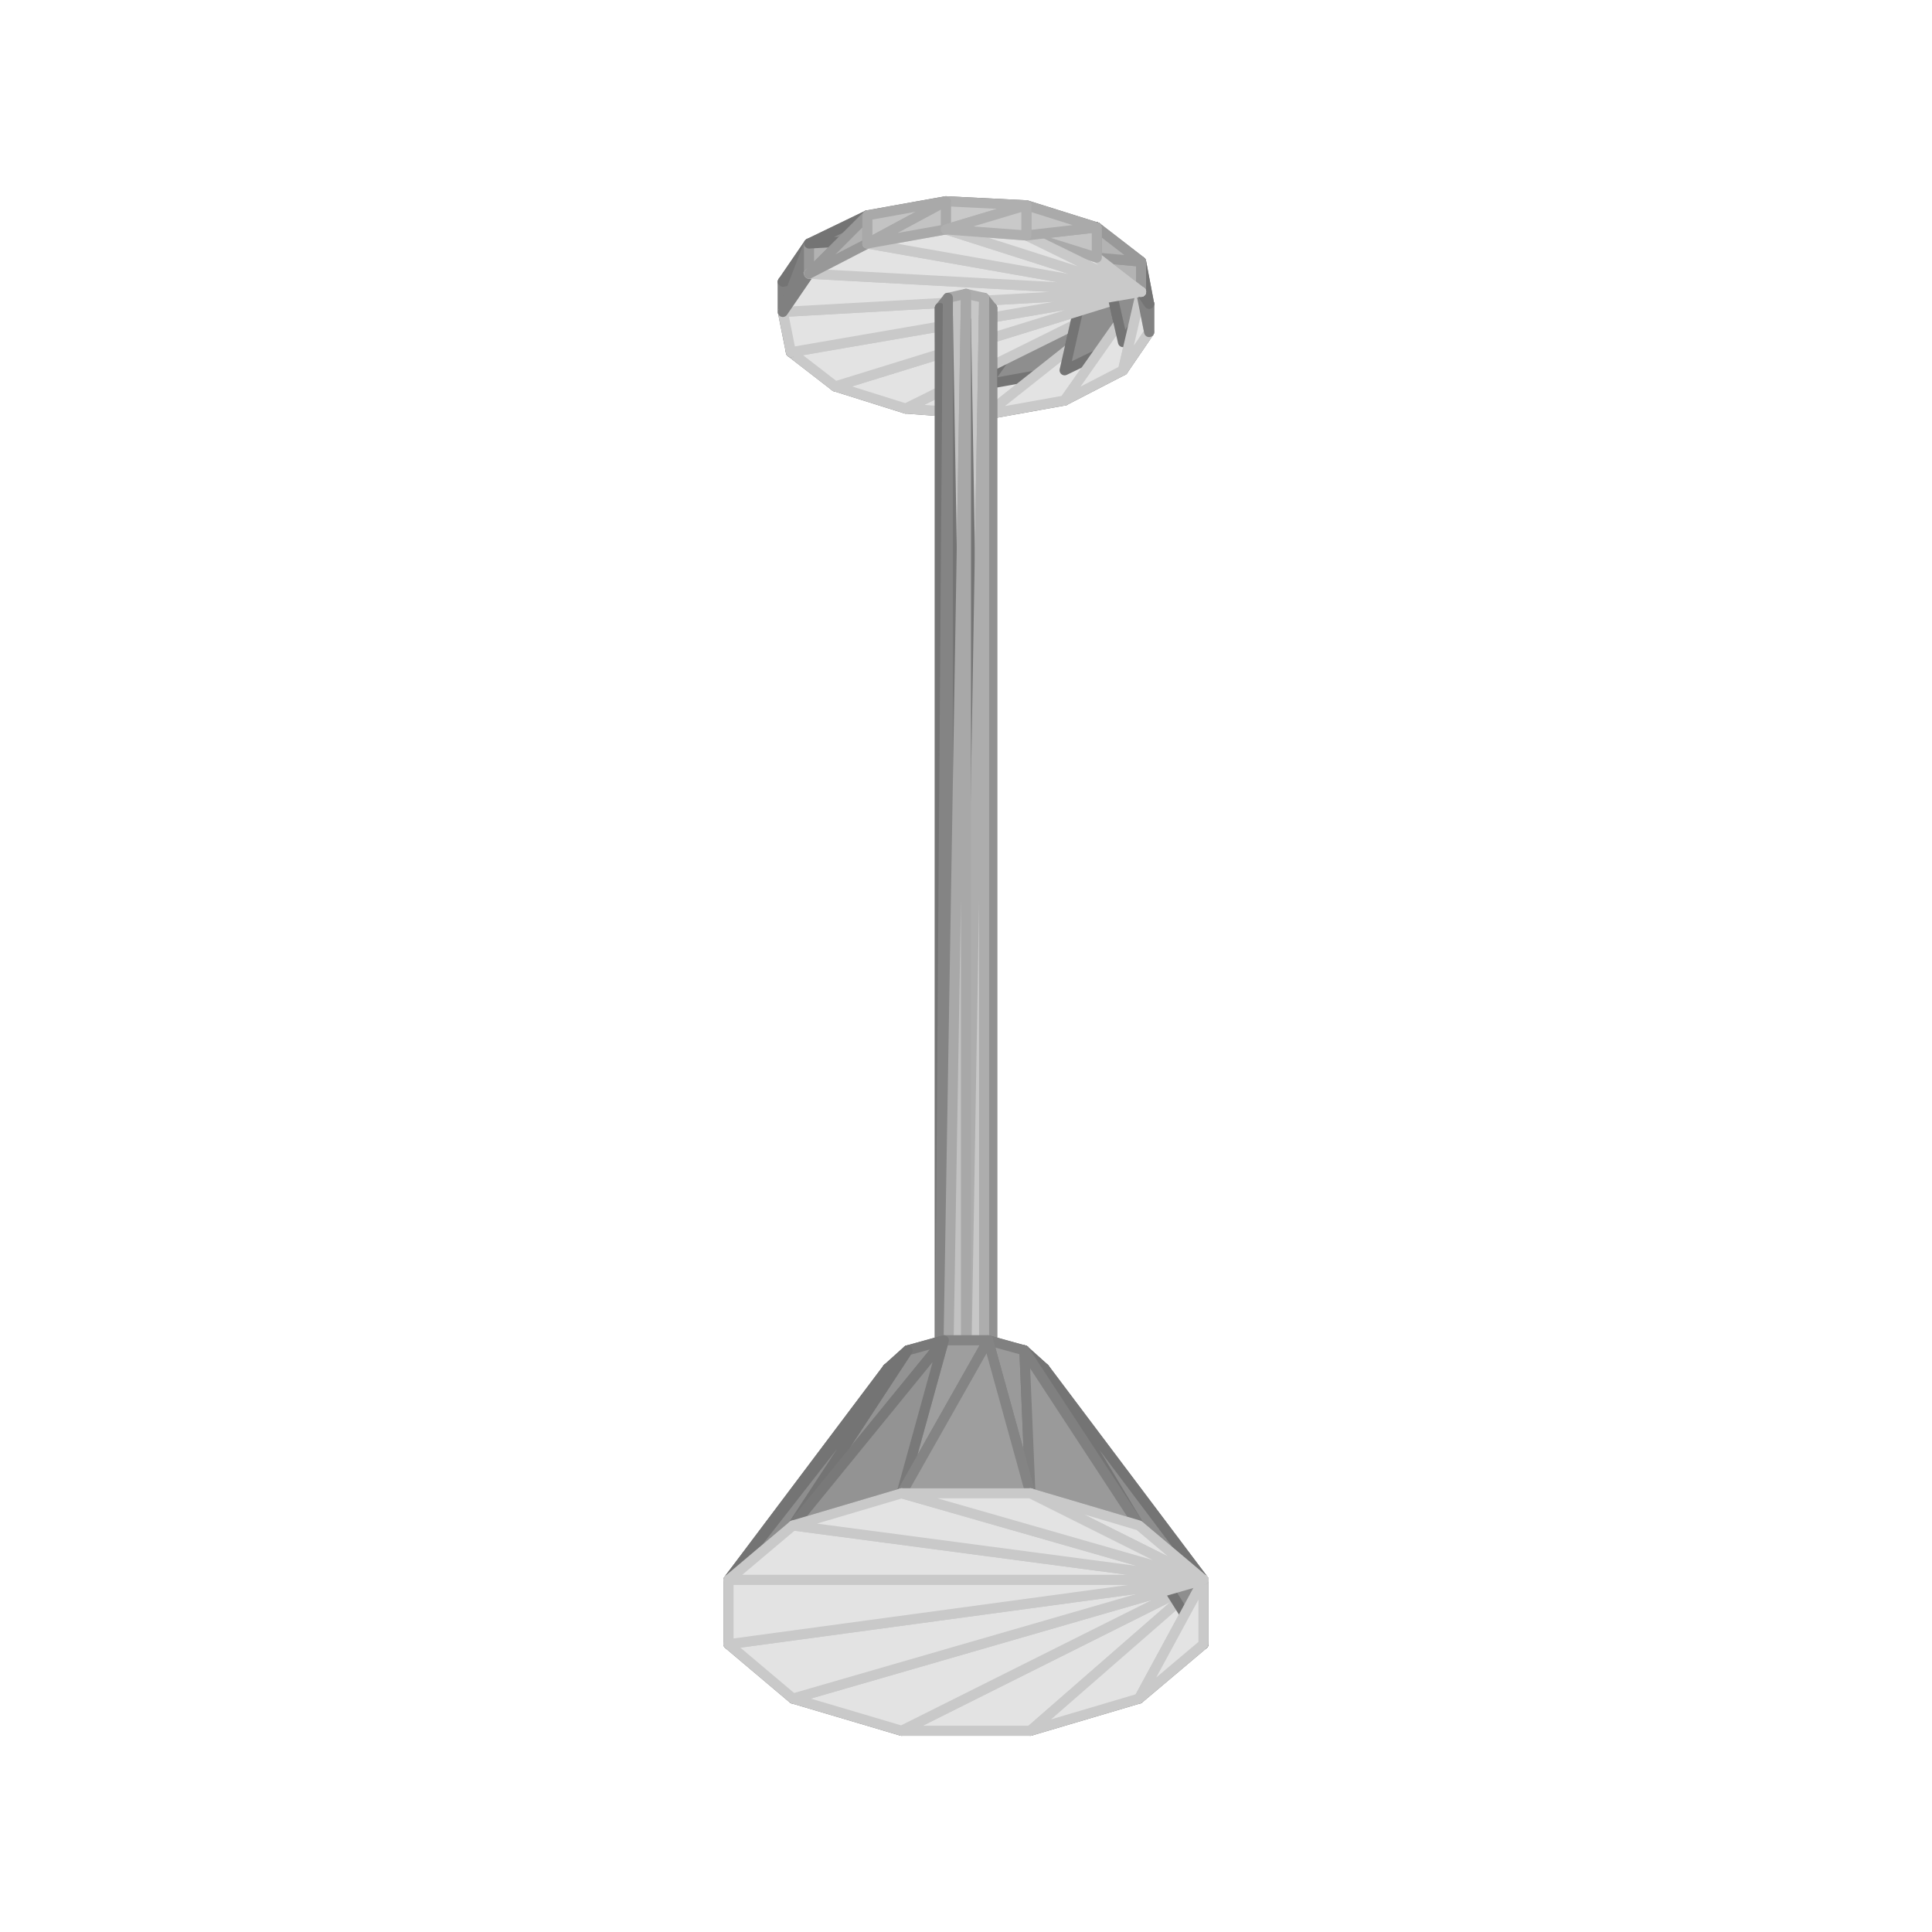
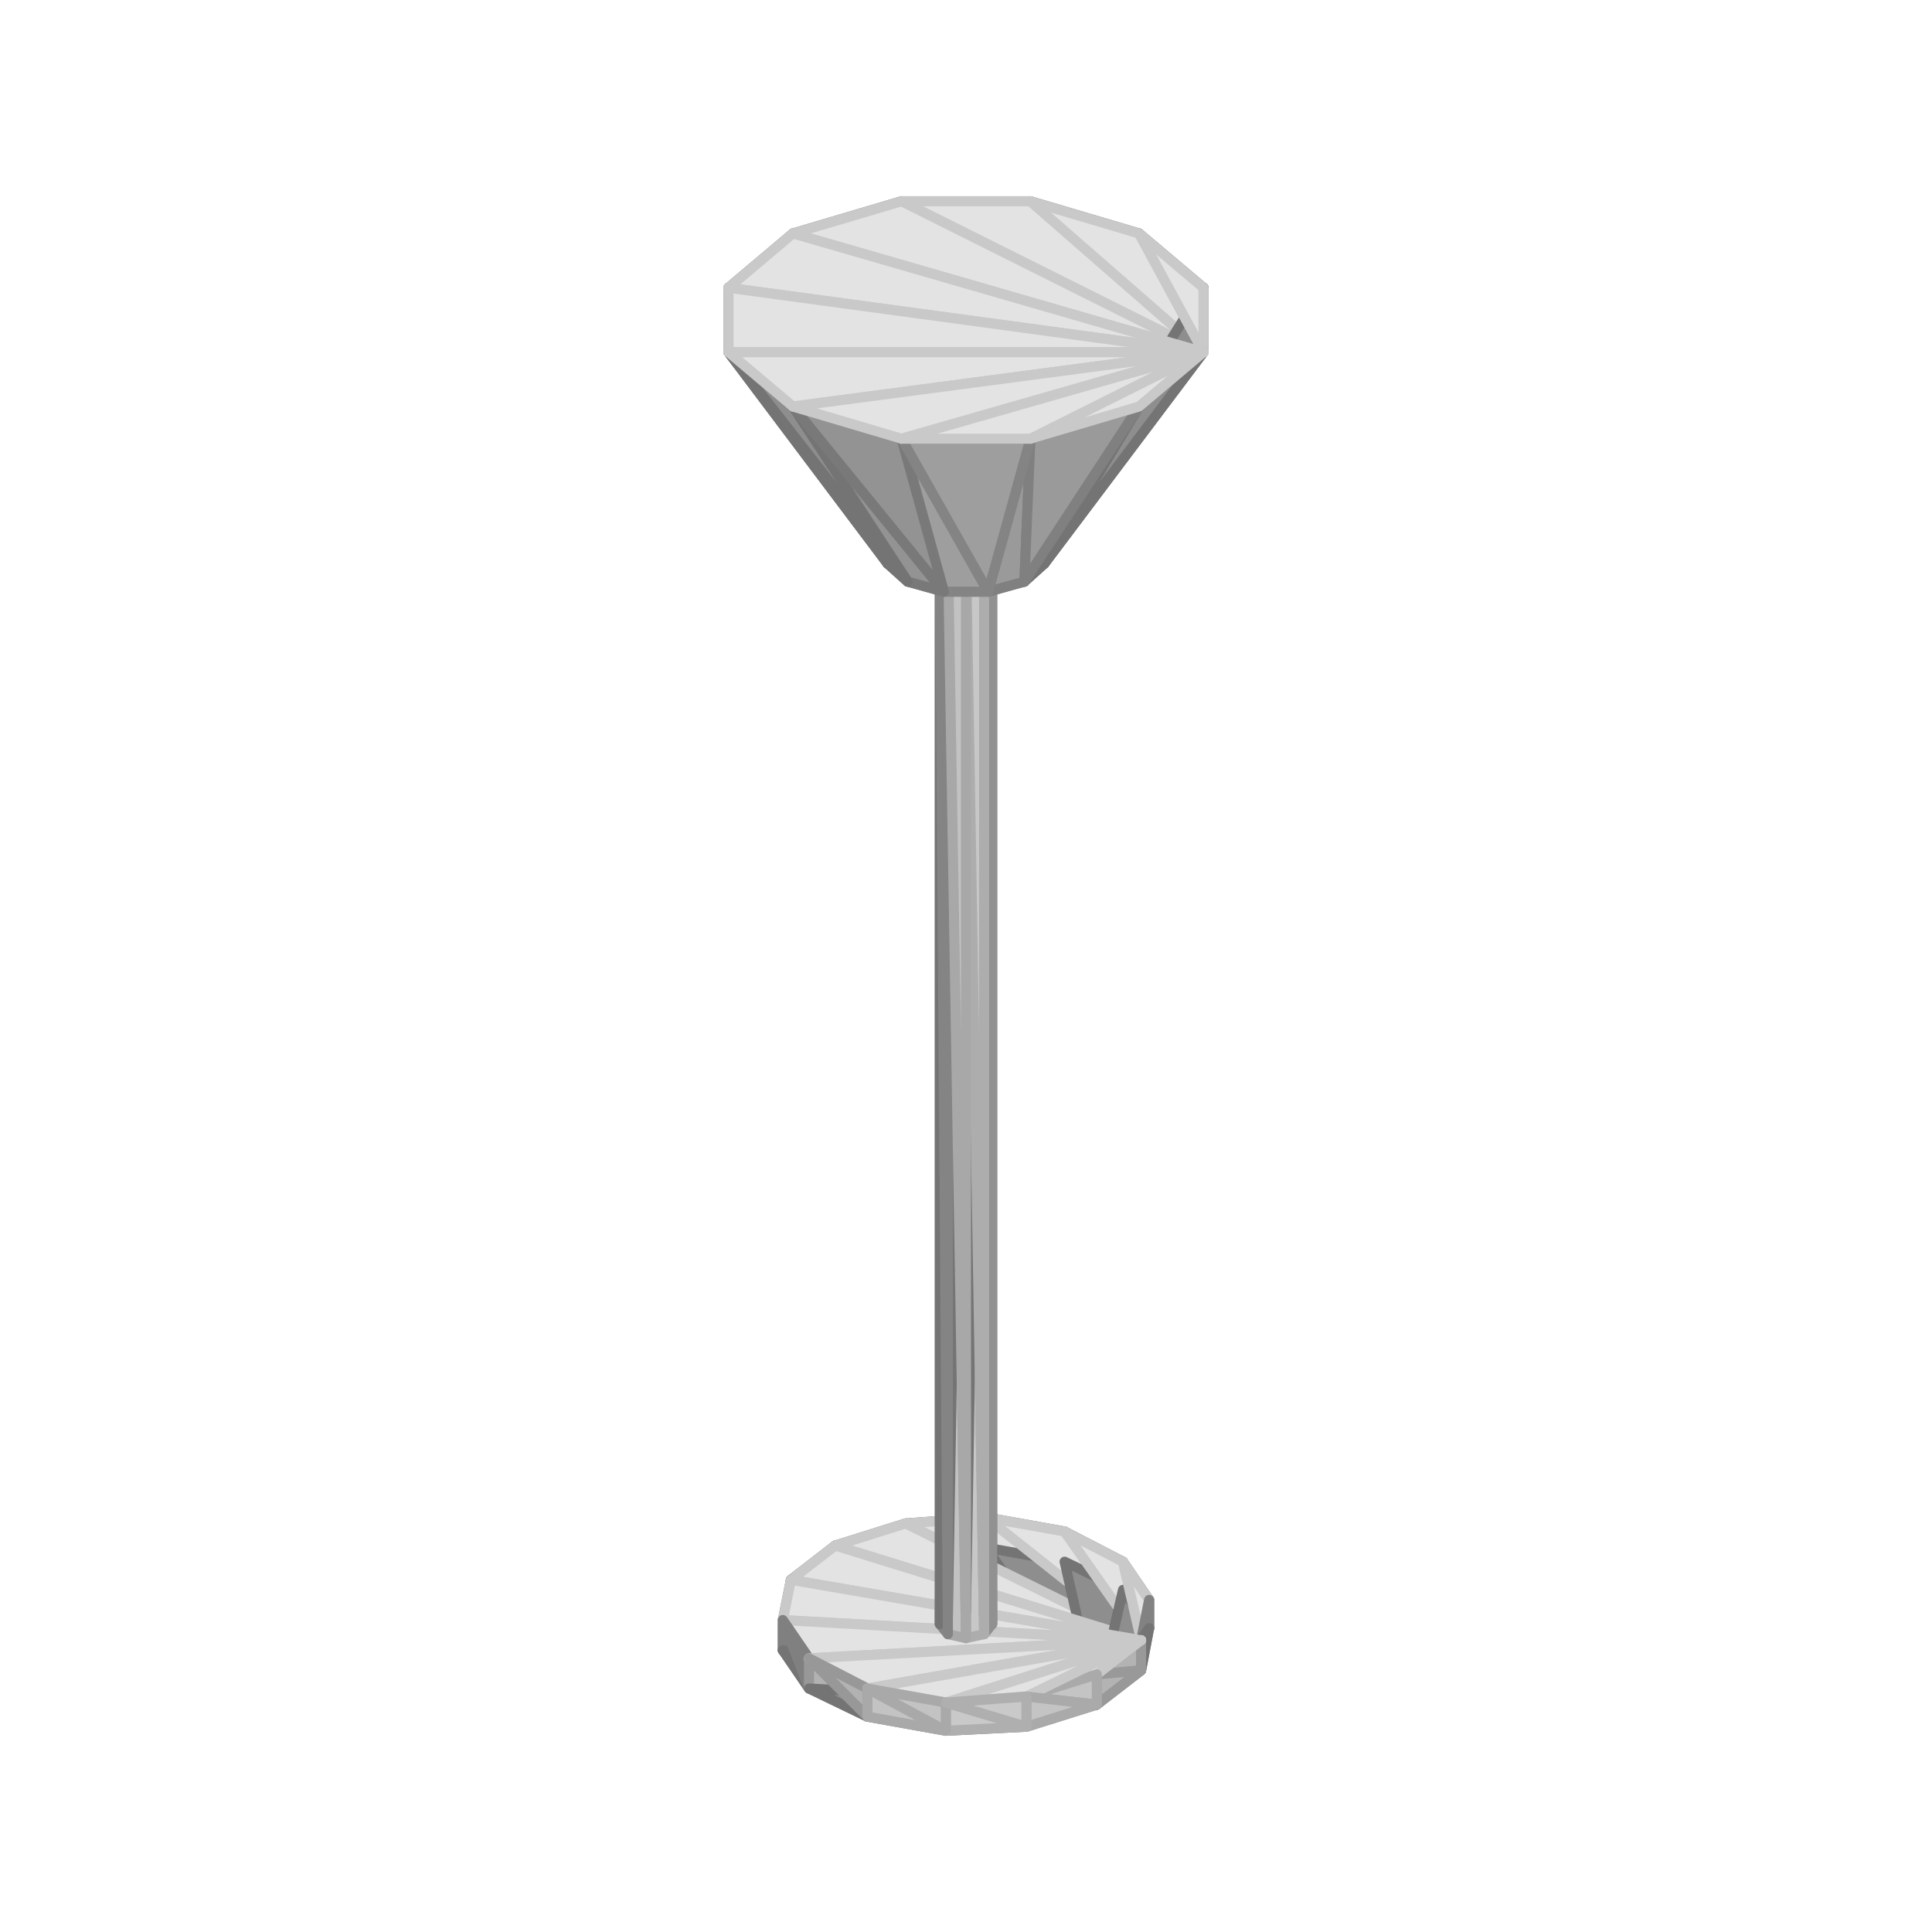
<svg xmlns="http://www.w3.org/2000/svg" viewBox="0 0 96 96">
-   <polygon points="45.0,18.9 49.0,20.6 49.0,19.1" fill="rgb(142,142,142)" stroke="rgb(116,116,116)" stroke-width="0.5" stroke-linejoin="round" />
-   <polygon points="45.0,18.9 45.0,20.3 49.0,20.6" fill="rgb(142,142,142)" stroke="rgb(116,116,116)" stroke-width="0.5" stroke-linejoin="round" />
-   <polygon points="49.0,19.1 52.9,19.9 52.9,18.4" fill="rgb(142,142,142)" stroke="rgb(116,116,116)" stroke-width="0.5" stroke-linejoin="round" />
-   <polygon points="49.0,19.1 49.0,20.6 52.9,19.9" fill="rgb(142,142,142)" stroke="rgb(116,116,116)" stroke-width="0.5" stroke-linejoin="round" />
-   <polygon points="41.5,17.8 45.0,20.3 45.0,18.9" fill="rgb(142,142,142)" stroke="rgb(116,116,116)" stroke-width="0.5" stroke-linejoin="round" />
-   <polygon points="41.5,17.8 41.5,19.2 45.0,20.3" fill="rgb(142,142,142)" stroke="rgb(116,116,116)" stroke-width="0.5" stroke-linejoin="round" />
-   <polygon points="52.9,18.4 52.9,19.9 55.8,18.4" fill="rgb(142,142,142)" stroke="rgb(116,116,116)" stroke-width="0.5" stroke-linejoin="round" />
-   <polygon points="52.9,18.4 55.8,18.4 55.8,17.0" fill="rgb(142,142,142)" stroke="rgb(116,116,116)" stroke-width="0.5" stroke-linejoin="round" />
-   <polygon points="39.3,16.1 41.5,19.2 41.5,17.8" fill="rgb(142,142,142)" stroke="rgb(116,116,116)" stroke-width="0.5" stroke-linejoin="round" />
-   <polygon points="54.5,11.3 45.0,18.9 49.0,19.1" fill="rgb(142,142,142)" stroke="rgb(116,116,116)" stroke-width="0.5" stroke-linejoin="round" />
-   <polygon points="56.7,14.5 49.0,20.6 45.0,20.3" fill="rgb(227,227,227)" stroke="rgb(201,201,201)" stroke-width="0.5" stroke-linejoin="round" />
-   <polygon points="54.5,11.3 49.0,19.1 52.9,18.4" fill="rgb(142,142,142)" stroke="rgb(116,116,116)" stroke-width="0.5" stroke-linejoin="round" />
-   <polygon points="39.3,16.1 39.3,17.5 41.5,19.2" fill="rgb(142,142,142)" stroke="rgb(116,116,116)" stroke-width="0.5" stroke-linejoin="round" />
-   <polygon points="56.7,14.5 52.9,19.9 49.0,20.6" fill="rgb(227,227,227)" stroke="rgb(201,201,201)" stroke-width="0.5" stroke-linejoin="round" />
-   <polygon points="54.5,11.3 41.5,17.8 45.0,18.9" fill="rgb(142,142,142)" stroke="rgb(116,116,116)" stroke-width="0.5" stroke-linejoin="round" />
-   <polygon points="55.8,17.0 55.8,18.4 57.1,16.5" fill="rgb(142,142,142)" stroke="rgb(116,116,116)" stroke-width="0.5" stroke-linejoin="round" />
-   <polygon points="56.7,14.5 45.0,20.3 41.5,19.2" fill="rgb(227,227,227)" stroke="rgb(201,201,201)" stroke-width="0.5" stroke-linejoin="round" />
-   <polygon points="54.5,11.3 52.9,18.4 55.8,17.0" fill="rgb(142,142,142)" stroke="rgb(116,116,116)" stroke-width="0.5" stroke-linejoin="round" />
-   <polygon points="55.8,17.0 57.1,16.5 57.1,15.1" fill="rgb(142,142,142)" stroke="rgb(116,116,116)" stroke-width="0.5" stroke-linejoin="round" />
-   <polygon points="56.7,14.5 55.8,18.4 52.9,19.9" fill="rgb(227,227,227)" stroke="rgb(201,201,201)" stroke-width="0.5" stroke-linejoin="round" />
-   <polygon points="38.9,14.0 39.3,17.5 39.3,16.1" fill="rgb(142,142,142)" stroke="rgb(116,116,116)" stroke-width="0.5" stroke-linejoin="round" />
-   <polygon points="54.5,11.3 39.3,16.1 41.5,17.8" fill="rgb(142,142,142)" stroke="rgb(116,116,116)" stroke-width="0.5" stroke-linejoin="round" />
-   <polygon points="56.7,14.5 41.5,19.2 39.3,17.5" fill="rgb(227,227,227)" stroke="rgb(201,201,201)" stroke-width="0.5" stroke-linejoin="round" />
-   <polygon points="54.5,11.3 55.8,17.0 57.1,15.1" fill="rgb(142,142,142)" stroke="rgb(116,116,116)" stroke-width="0.5" stroke-linejoin="round" />
-   <polygon points="48.9,14.8 47.1,15.7 48.0,15.9" fill="rgb(142,142,142)" stroke="rgb(116,116,116)" stroke-width="0.5" stroke-linejoin="round" />
-   <polygon points="48.9,14.8 48.0,15.9 48.9,15.7" fill="rgb(142,142,142)" stroke="rgb(116,116,116)" stroke-width="0.5" stroke-linejoin="round" />
-   <polygon points="56.7,14.5 57.1,16.5 55.8,18.4" fill="rgb(227,227,227)" stroke="rgb(201,201,201)" stroke-width="0.5" stroke-linejoin="round" />
-   <polygon points="38.9,14.0 38.9,15.5 39.3,17.5" fill="rgb(142,142,142)" stroke="rgb(116,116,116)" stroke-width="0.5" stroke-linejoin="round" />
-   <polygon points="48.9,14.8 48.9,15.7 49.3,15.3" fill="rgb(142,142,142)" stroke="rgb(116,116,116)" stroke-width="0.5" stroke-linejoin="round" />
-   <polygon points="48.9,14.8 46.7,15.3 47.1,15.7" fill="rgb(142,142,142)" stroke="rgb(116,116,116)" stroke-width="0.5" stroke-linejoin="round" />
-   <polygon points="57.1,15.1 57.1,16.5 56.7,14.5" fill="rgb(156,156,156)" stroke="rgb(130,130,130)" stroke-width="0.5" stroke-linejoin="round" />
-   <polygon points="48.9,14.8 47.1,14.8 46.7,15.3" fill="rgb(142,142,142)" stroke="rgb(116,116,116)" stroke-width="0.5" stroke-linejoin="round" />
-   <polygon points="54.5,11.3 38.9,14.0 39.3,16.1" fill="rgb(142,142,142)" stroke="rgb(116,116,116)" stroke-width="0.5" stroke-linejoin="round" />
-   <polygon points="48.9,14.8 48.0,14.6 47.1,14.8" fill="rgb(142,142,142)" stroke="rgb(116,116,116)" stroke-width="0.5" stroke-linejoin="round" />
-   <polygon points="56.7,14.5 39.3,17.5 38.9,15.5" fill="rgb(227,227,227)" stroke="rgb(201,201,201)" stroke-width="0.5" stroke-linejoin="round" />
-   <polygon points="57.1,15.1 56.7,14.5 56.7,13.0" fill="rgb(156,156,156)" stroke="rgb(130,130,130)" stroke-width="0.5" stroke-linejoin="round" />
-   <polygon points="40.2,12.1 38.9,15.5 38.9,14.0" fill="rgb(154,154,154)" stroke="rgb(128,128,128)" stroke-width="0.5" stroke-linejoin="round" />
-   <polygon points="54.5,11.3 57.1,15.1 56.7,13.0" fill="rgb(142,142,142)" stroke="rgb(116,116,116)" stroke-width="0.5" stroke-linejoin="round" />
-   <polygon points="54.5,11.3 40.2,12.1 38.9,14.0" fill="rgb(142,142,142)" stroke="rgb(116,116,116)" stroke-width="0.5" stroke-linejoin="round" />
-   <polygon points="56.7,14.5 38.9,15.5 40.2,13.6" fill="rgb(227,227,227)" stroke="rgb(201,201,201)" stroke-width="0.5" stroke-linejoin="round" />
-   <polygon points="40.2,12.1 40.2,13.6 38.9,15.5" fill="rgb(154,154,154)" stroke="rgb(128,128,128)" stroke-width="0.5" stroke-linejoin="round" />
-   <polygon points="56.7,13.0 56.7,14.5 54.5,12.8" fill="rgb(179,179,179)" stroke="rgb(153,153,153)" stroke-width="0.5" stroke-linejoin="round" />
-   <polygon points="56.7,13.0 54.5,12.8 54.5,11.3" fill="rgb(179,179,179)" stroke="rgb(153,153,153)" stroke-width="0.5" stroke-linejoin="round" />
-   <polygon points="43.1,10.7 40.2,13.6 40.2,12.1" fill="rgb(178,178,178)" stroke="rgb(152,152,152)" stroke-width="0.5" stroke-linejoin="round" />
-   <polygon points="54.5,11.3 43.1,10.7 40.2,12.1" fill="rgb(142,142,142)" stroke="rgb(116,116,116)" stroke-width="0.5" stroke-linejoin="round" />
-   <polygon points="56.7,14.5 40.2,13.6 43.1,12.1" fill="rgb(227,227,227)" stroke="rgb(201,201,201)" stroke-width="0.5" stroke-linejoin="round" />
-   <polygon points="56.7,14.5 51.0,11.7 54.5,12.8" fill="rgb(227,227,227)" stroke="rgb(201,201,201)" stroke-width="0.5" stroke-linejoin="round" />
-   <polygon points="43.1,10.7 43.1,12.1 40.2,13.6" fill="rgb(178,178,178)" stroke="rgb(152,152,152)" stroke-width="0.5" stroke-linejoin="round" />
-   <polygon points="54.5,11.3 47.0,10.0 43.1,10.7" fill="rgb(142,142,142)" stroke="rgb(116,116,116)" stroke-width="0.5" stroke-linejoin="round" />
-   <polygon points="56.7,14.5 43.1,12.1 47.0,11.4" fill="rgb(227,227,227)" stroke="rgb(201,201,201)" stroke-width="0.5" stroke-linejoin="round" />
-   <polygon points="54.5,11.3 51.0,10.2 47.0,10.0" fill="rgb(142,142,142)" stroke="rgb(116,116,116)" stroke-width="0.5" stroke-linejoin="round" />
-   <polygon points="54.5,11.3 54.5,12.8 51.0,11.7" fill="rgb(196,196,196)" stroke="rgb(170,170,170)" stroke-width="0.5" stroke-linejoin="round" />
-   <polygon points="56.7,14.5 47.0,11.4 51.0,11.7" fill="rgb(227,227,227)" stroke="rgb(201,201,201)" stroke-width="0.5" stroke-linejoin="round" />
-   <polygon points="54.5,11.3 51.0,11.7 51.0,10.2" fill="rgb(196,196,196)" stroke="rgb(170,170,170)" stroke-width="0.5" stroke-linejoin="round" />
-   <polygon points="47.0,10.0 43.1,12.1 43.1,10.7" fill="rgb(195,195,195)" stroke="rgb(169,169,169)" stroke-width="0.5" stroke-linejoin="round" />
-   <polygon points="51.0,10.2 47.0,11.4 47.0,10.0" fill="rgb(201,201,201)" stroke="rgb(175,175,175)" stroke-width="0.5" stroke-linejoin="round" />
-   <polygon points="47.0,10.0 47.0,11.4 43.1,12.1" fill="rgb(195,195,195)" stroke="rgb(169,169,169)" stroke-width="0.5" stroke-linejoin="round" />
-   <polygon points="51.0,10.2 51.0,11.7 47.0,11.4" fill="rgb(201,201,201)" stroke="rgb(175,175,175)" stroke-width="0.5" stroke-linejoin="round" />
-   <polygon points="47.1,15.7 48.0,69.9 48.0,15.9" fill="rgb(142,142,142)" stroke="rgb(116,116,116)" stroke-width="0.5" stroke-linejoin="round" />
-   <polygon points="48.0,15.9 48.9,69.7 48.9,15.7" fill="rgb(142,142,142)" stroke="rgb(116,116,116)" stroke-width="0.5" stroke-linejoin="round" />
-   <polygon points="46.7,15.3 47.1,69.7 47.1,15.7" fill="rgb(142,142,142)" stroke="rgb(116,116,116)" stroke-width="0.5" stroke-linejoin="round" />
-   <polygon points="48.9,15.7 49.3,69.3 49.3,15.3" fill="rgb(142,142,142)" stroke="rgb(116,116,116)" stroke-width="0.5" stroke-linejoin="round" />
-   <polygon points="47.1,14.8 46.7,69.3 46.7,15.3" fill="rgb(158,158,158)" stroke="rgb(132,132,132)" stroke-width="0.5" stroke-linejoin="round" />
-   <polygon points="49.3,15.3 48.9,68.8 48.9,14.8" fill="rgb(171,171,171)" stroke="rgb(145,145,145)" stroke-width="0.5" stroke-linejoin="round" />
-   <polygon points="48.0,14.6 47.1,68.8 47.1,14.8" fill="rgb(194,194,194)" stroke="rgb(168,168,168)" stroke-width="0.5" stroke-linejoin="round" />
-   <polygon points="48.9,14.8 48.0,68.7 48.0,14.6" fill="rgb(199,199,199)" stroke="rgb(173,173,173)" stroke-width="0.5" stroke-linejoin="round" />
-   <polygon points="48.0,15.9 48.0,69.9 48.9,69.7" fill="rgb(142,142,142)" stroke="rgb(116,116,116)" stroke-width="0.5" stroke-linejoin="round" />
-   <polygon points="47.1,15.7 47.1,69.7 48.0,69.9" fill="rgb(142,142,142)" stroke="rgb(116,116,116)" stroke-width="0.5" stroke-linejoin="round" />
-   <polygon points="48.9,15.7 48.9,69.7 49.3,69.3" fill="rgb(142,142,142)" stroke="rgb(116,116,116)" stroke-width="0.5" stroke-linejoin="round" />
-   <polygon points="46.7,15.3 46.7,69.3 47.1,69.7" fill="rgb(142,142,142)" stroke="rgb(116,116,116)" stroke-width="0.5" stroke-linejoin="round" />
-   <polygon points="49.3,15.3 49.3,69.3 48.9,68.8" fill="rgb(171,171,171)" stroke="rgb(145,145,145)" stroke-width="0.5" stroke-linejoin="round" />
-   <polygon points="47.1,14.8 47.1,68.8 46.7,69.3" fill="rgb(158,158,158)" stroke="rgb(132,132,132)" stroke-width="0.5" stroke-linejoin="round" />
-   <polygon points="48.9,14.8 48.9,68.8 48.0,68.7" fill="rgb(199,199,199)" stroke="rgb(173,173,173)" stroke-width="0.5" stroke-linejoin="round" />
-   <polygon points="48.0,14.6 48.0,68.7 47.1,68.8" fill="rgb(194,194,194)" stroke="rgb(168,168,168)" stroke-width="0.5" stroke-linejoin="round" />
-   <polygon points="46.9,70.5 51.2,86.0 49.1,70.5" fill="rgb(142,142,142)" stroke="rgb(116,116,116)" stroke-width="0.5" stroke-linejoin="round" />
-   <polygon points="45.1,70.0 44.8,86.0 46.9,70.5" fill="rgb(142,142,142)" stroke="rgb(116,116,116)" stroke-width="0.5" stroke-linejoin="round" />
-   <polygon points="50.9,67.1 46.9,70.5 49.1,70.5" fill="rgb(142,142,142)" stroke="rgb(116,116,116)" stroke-width="0.5" stroke-linejoin="round" />
-   <polygon points="46.9,70.5 44.8,86.0 51.2,86.0" fill="rgb(142,142,142)" stroke="rgb(116,116,116)" stroke-width="0.5" stroke-linejoin="round" />
-   <polygon points="49.1,70.5 56.6,84.4 50.9,70.0" fill="rgb(142,142,142)" stroke="rgb(116,116,116)" stroke-width="0.5" stroke-linejoin="round" />
-   <polygon points="50.9,67.1 45.1,70.0 46.9,70.5" fill="rgb(142,142,142)" stroke="rgb(116,116,116)" stroke-width="0.5" stroke-linejoin="round" />
-   <polygon points="50.9,67.1 49.1,70.5 50.9,70.0" fill="rgb(142,142,142)" stroke="rgb(116,116,116)" stroke-width="0.5" stroke-linejoin="round" />
-   <polygon points="49.1,70.5 51.2,86.0 56.6,84.4" fill="rgb(142,142,142)" stroke="rgb(116,116,116)" stroke-width="0.5" stroke-linejoin="round" />
-   <polygon points="44.1,69.1 39.4,84.4 45.1,70.0" fill="rgb(142,142,142)" stroke="rgb(116,116,116)" stroke-width="0.5" stroke-linejoin="round" />
-   <polygon points="50.9,67.1 50.9,70.0 51.9,69.1" fill="rgb(142,142,142)" stroke="rgb(116,116,116)" stroke-width="0.5" stroke-linejoin="round" />
-   <polygon points="50.9,67.1 44.1,69.1 45.1,70.0" fill="rgb(142,142,142)" stroke="rgb(116,116,116)" stroke-width="0.5" stroke-linejoin="round" />
-   <polygon points="45.1,70.0 39.4,84.4 44.8,86.0" fill="rgb(142,142,142)" stroke="rgb(116,116,116)" stroke-width="0.5" stroke-linejoin="round" />
-   <polygon points="49.3,69.3 48.9,69.7 48.0,69.9" fill="rgb(227,227,227)" stroke="rgb(201,201,201)" stroke-width="0.5" stroke-linejoin="round" />
-   <polygon points="49.3,69.3 48.0,69.9 47.1,69.7" fill="rgb(227,227,227)" stroke="rgb(201,201,201)" stroke-width="0.5" stroke-linejoin="round" />
-   <polygon points="49.3,69.3 47.1,69.7 46.7,69.3" fill="rgb(227,227,227)" stroke="rgb(201,201,201)" stroke-width="0.5" stroke-linejoin="round" />
-   <polygon points="50.9,67.1 44.1,68.0 44.1,69.1" fill="rgb(142,142,142)" stroke="rgb(116,116,116)" stroke-width="0.5" stroke-linejoin="round" />
-   <polygon points="50.9,67.1 51.9,69.1 51.9,68.0" fill="rgb(142,142,142)" stroke="rgb(116,116,116)" stroke-width="0.5" stroke-linejoin="round" />
-   <polygon points="49.3,69.3 46.7,69.3 47.1,68.8" fill="rgb(227,227,227)" stroke="rgb(201,201,201)" stroke-width="0.5" stroke-linejoin="round" />
-   <polygon points="49.3,69.3 47.1,68.8 48.0,68.7" fill="rgb(227,227,227)" stroke="rgb(201,201,201)" stroke-width="0.5" stroke-linejoin="round" />
-   <polygon points="49.3,69.3 48.0,68.7 48.9,68.8" fill="rgb(227,227,227)" stroke="rgb(201,201,201)" stroke-width="0.5" stroke-linejoin="round" />
-   <polygon points="50.9,70.0 59.8,81.7 51.9,69.1" fill="rgb(142,142,142)" stroke="rgb(116,116,116)" stroke-width="0.5" stroke-linejoin="round" />
-   <polygon points="50.9,67.1 45.1,67.1 44.1,68.0" fill="rgb(142,142,142)" stroke="rgb(116,116,116)" stroke-width="0.5" stroke-linejoin="round" />
-   <polygon points="44.1,68.0 36.2,81.7 44.1,69.1" fill="rgb(142,142,142)" stroke="rgb(116,116,116)" stroke-width="0.5" stroke-linejoin="round" />
-   <polygon points="50.9,70.0 56.6,84.4 59.8,81.7" fill="rgb(142,142,142)" stroke="rgb(116,116,116)" stroke-width="0.5" stroke-linejoin="round" />
-   <polygon points="50.9,67.1 46.9,66.6 45.1,67.1" fill="rgb(142,142,142)" stroke="rgb(116,116,116)" stroke-width="0.5" stroke-linejoin="round" />
-   <polygon points="44.1,69.1 36.2,81.7 39.4,84.4" fill="rgb(142,142,142)" stroke="rgb(116,116,116)" stroke-width="0.5" stroke-linejoin="round" />
-   <polygon points="50.9,67.1 49.1,66.6 46.9,66.6" fill="rgb(142,142,142)" stroke="rgb(116,116,116)" stroke-width="0.5" stroke-linejoin="round" />
-   <polygon points="59.8,78.5 51.2,86.0 44.8,86.0" fill="rgb(227,227,227)" stroke="rgb(201,201,201)" stroke-width="0.5" stroke-linejoin="round" />
-   <polygon points="51.9,69.1 59.8,78.5 51.9,68.0" fill="rgb(142,142,142)" stroke="rgb(116,116,116)" stroke-width="0.5" stroke-linejoin="round" />
-   <polygon points="59.8,78.5 44.8,86.0 39.4,84.4" fill="rgb(227,227,227)" stroke="rgb(201,201,201)" stroke-width="0.5" stroke-linejoin="round" />
-   <polygon points="59.8,78.5 56.6,84.4 51.2,86.0" fill="rgb(227,227,227)" stroke="rgb(201,201,201)" stroke-width="0.5" stroke-linejoin="round" />
-   <polygon points="45.1,67.1 36.2,78.5 44.1,68.0" fill="rgb(142,142,142)" stroke="rgb(116,116,116)" stroke-width="0.5" stroke-linejoin="round" />
-   <polygon points="51.9,69.1 59.8,81.7 59.8,78.5" fill="rgb(142,142,142)" stroke="rgb(116,116,116)" stroke-width="0.5" stroke-linejoin="round" />
-   <polygon points="44.1,68.0 36.2,78.5 36.2,81.7" fill="rgb(142,142,142)" stroke="rgb(116,116,116)" stroke-width="0.5" stroke-linejoin="round" />
-   <polygon points="51.9,68.0 56.6,75.8 50.9,67.1" fill="rgb(142,142,142)" stroke="rgb(116,116,116)" stroke-width="0.5" stroke-linejoin="round" />
-   <polygon points="59.8,78.5 59.8,81.7 56.6,84.4" fill="rgb(227,227,227)" stroke="rgb(201,201,201)" stroke-width="0.5" stroke-linejoin="round" />
-   <polygon points="59.8,78.5 39.4,84.4 36.2,81.7" fill="rgb(227,227,227)" stroke="rgb(201,201,201)" stroke-width="0.5" stroke-linejoin="round" />
-   <polygon points="46.9,66.6 39.4,75.8 45.1,67.1" fill="rgb(147,147,147)" stroke="rgb(121,121,121)" stroke-width="0.5" stroke-linejoin="round" />
-   <polygon points="50.9,67.1 51.2,74.2 49.1,66.6" fill="rgb(154,154,154)" stroke="rgb(128,128,128)" stroke-width="0.5" stroke-linejoin="round" />
-   <polygon points="49.1,66.6 44.8,74.2 46.9,66.6" fill="rgb(158,158,158)" stroke="rgb(132,132,132)" stroke-width="0.5" stroke-linejoin="round" />
-   <polygon points="51.9,68.0 59.8,78.5 56.6,75.8" fill="rgb(142,142,142)" stroke="rgb(116,116,116)" stroke-width="0.5" stroke-linejoin="round" />
-   <polygon points="45.1,67.1 39.4,75.8 36.2,78.5" fill="rgb(142,142,142)" stroke="rgb(116,116,116)" stroke-width="0.5" stroke-linejoin="round" />
-   <polygon points="59.8,78.5 36.2,81.7 36.2,78.5" fill="rgb(227,227,227)" stroke="rgb(201,201,201)" stroke-width="0.5" stroke-linejoin="round" />
-   <polygon points="50.9,67.1 56.6,75.8 51.2,74.2" fill="rgb(154,154,154)" stroke="rgb(128,128,128)" stroke-width="0.5" stroke-linejoin="round" />
-   <polygon points="46.9,66.6 44.8,74.2 39.4,75.8" fill="rgb(147,147,147)" stroke="rgb(121,121,121)" stroke-width="0.5" stroke-linejoin="round" />
-   <polygon points="59.8,78.5 36.2,78.5 39.4,75.8" fill="rgb(227,227,227)" stroke="rgb(201,201,201)" stroke-width="0.5" stroke-linejoin="round" />
-   <polygon points="49.1,66.6 51.2,74.2 44.8,74.2" fill="rgb(158,158,158)" stroke="rgb(132,132,132)" stroke-width="0.5" stroke-linejoin="round" />
-   <polygon points="59.8,78.5 51.2,74.2 56.6,75.8" fill="rgb(227,227,227)" stroke="rgb(201,201,201)" stroke-width="0.5" stroke-linejoin="round" />
-   <polygon points="59.8,78.5 39.4,75.8 44.8,74.2" fill="rgb(227,227,227)" stroke="rgb(201,201,201)" stroke-width="0.5" stroke-linejoin="round" />
-   <polygon points="59.8,78.5 44.8,74.2 51.2,74.2" fill="rgb(227,227,227)" stroke="rgb(201,201,201)" stroke-width="0.5" stroke-linejoin="round" />
+   <polygon points="45.0,77.1 49.0,75.4 49.0,76.9" fill="rgb(142,142,142)" stroke="rgb(116,116,116)" stroke-width="0.5" stroke-linejoin="round" />
+   <polygon points="45.0,77.1 45.0,75.7 49.0,75.4" fill="rgb(142,142,142)" stroke="rgb(116,116,116)" stroke-width="0.5" stroke-linejoin="round" />
+   <polygon points="49.0,76.9 52.9,76.1 52.9,77.6" fill="rgb(142,142,142)" stroke="rgb(116,116,116)" stroke-width="0.5" stroke-linejoin="round" />
+   <polygon points="49.0,76.9 49.0,75.4 52.9,76.1" fill="rgb(142,142,142)" stroke="rgb(116,116,116)" stroke-width="0.5" stroke-linejoin="round" />
+   <polygon points="41.5,78.2 45.0,75.7 45.0,77.1" fill="rgb(142,142,142)" stroke="rgb(116,116,116)" stroke-width="0.5" stroke-linejoin="round" />
+   <polygon points="41.5,78.2 41.5,76.8 45.0,75.7" fill="rgb(142,142,142)" stroke="rgb(116,116,116)" stroke-width="0.5" stroke-linejoin="round" />
+   <polygon points="52.9,77.6 52.9,76.1 55.8,77.6" fill="rgb(142,142,142)" stroke="rgb(116,116,116)" stroke-width="0.5" stroke-linejoin="round" />
+   <polygon points="52.9,77.6 55.8,77.6 55.8,79.0" fill="rgb(142,142,142)" stroke="rgb(116,116,116)" stroke-width="0.5" stroke-linejoin="round" />
+   <polygon points="39.3,79.9 41.5,76.8 41.5,78.2" fill="rgb(142,142,142)" stroke="rgb(116,116,116)" stroke-width="0.5" stroke-linejoin="round" />
+   <polygon points="54.5,84.7 45.0,77.1 49.0,76.9" fill="rgb(142,142,142)" stroke="rgb(116,116,116)" stroke-width="0.5" stroke-linejoin="round" />
+   <polygon points="56.7,81.5 49.0,75.4 45.0,75.7" fill="rgb(227,227,227)" stroke="rgb(201,201,201)" stroke-width="0.5" stroke-linejoin="round" />
+   <polygon points="54.5,84.7 49.0,76.9 52.9,77.6" fill="rgb(142,142,142)" stroke="rgb(116,116,116)" stroke-width="0.5" stroke-linejoin="round" />
+   <polygon points="39.3,79.9 39.3,78.5 41.5,76.8" fill="rgb(142,142,142)" stroke="rgb(116,116,116)" stroke-width="0.5" stroke-linejoin="round" />
+   <polygon points="56.7,81.5 52.9,76.1 49.0,75.4" fill="rgb(227,227,227)" stroke="rgb(201,201,201)" stroke-width="0.5" stroke-linejoin="round" />
+   <polygon points="54.5,84.7 41.5,78.2 45.0,77.1" fill="rgb(142,142,142)" stroke="rgb(116,116,116)" stroke-width="0.5" stroke-linejoin="round" />
+   <polygon points="55.8,79.0 55.8,77.6 57.1,79.5" fill="rgb(142,142,142)" stroke="rgb(116,116,116)" stroke-width="0.5" stroke-linejoin="round" />
+   <polygon points="56.7,81.5 45.0,75.7 41.5,76.8" fill="rgb(227,227,227)" stroke="rgb(201,201,201)" stroke-width="0.5" stroke-linejoin="round" />
+   <polygon points="54.5,84.7 52.9,77.6 55.8,79.0" fill="rgb(142,142,142)" stroke="rgb(116,116,116)" stroke-width="0.5" stroke-linejoin="round" />
+   <polygon points="55.8,79.0 57.1,79.5 57.1,80.9" fill="rgb(142,142,142)" stroke="rgb(116,116,116)" stroke-width="0.5" stroke-linejoin="round" />
+   <polygon points="56.7,81.5 55.8,77.6 52.9,76.1" fill="rgb(227,227,227)" stroke="rgb(201,201,201)" stroke-width="0.5" stroke-linejoin="round" />
+   <polygon points="38.9,82.0 39.3,78.5 39.3,79.9" fill="rgb(142,142,142)" stroke="rgb(116,116,116)" stroke-width="0.5" stroke-linejoin="round" />
+   <polygon points="54.5,84.7 39.3,79.9 41.5,78.2" fill="rgb(142,142,142)" stroke="rgb(116,116,116)" stroke-width="0.5" stroke-linejoin="round" />
+   <polygon points="56.7,81.5 41.5,76.8 39.3,78.5" fill="rgb(227,227,227)" stroke="rgb(201,201,201)" stroke-width="0.5" stroke-linejoin="round" />
+   <polygon points="54.5,84.7 55.8,79.0 57.1,80.9" fill="rgb(142,142,142)" stroke="rgb(116,116,116)" stroke-width="0.5" stroke-linejoin="round" />
+   <polygon points="48.9,81.2 47.1,80.3 48.0,80.1" fill="rgb(142,142,142)" stroke="rgb(116,116,116)" stroke-width="0.5" stroke-linejoin="round" />
+   <polygon points="48.9,81.2 48.0,80.1 48.9,80.3" fill="rgb(142,142,142)" stroke="rgb(116,116,116)" stroke-width="0.5" stroke-linejoin="round" />
+   <polygon points="56.7,81.5 57.1,79.5 55.8,77.6" fill="rgb(227,227,227)" stroke="rgb(201,201,201)" stroke-width="0.5" stroke-linejoin="round" />
+   <polygon points="38.9,82.0 38.9,80.5 39.3,78.5" fill="rgb(142,142,142)" stroke="rgb(116,116,116)" stroke-width="0.5" stroke-linejoin="round" />
+   <polygon points="48.9,81.2 48.9,80.3 49.3,80.7" fill="rgb(142,142,142)" stroke="rgb(116,116,116)" stroke-width="0.5" stroke-linejoin="round" />
+   <polygon points="48.9,81.2 46.7,80.7 47.1,80.3" fill="rgb(142,142,142)" stroke="rgb(116,116,116)" stroke-width="0.5" stroke-linejoin="round" />
+   <polygon points="57.1,80.9 57.1,79.5 56.7,81.5" fill="rgb(156,156,156)" stroke="rgb(130,130,130)" stroke-width="0.5" stroke-linejoin="round" />
+   <polygon points="48.9,81.2 47.1,81.2 46.7,80.7" fill="rgb(142,142,142)" stroke="rgb(116,116,116)" stroke-width="0.5" stroke-linejoin="round" />
+   <polygon points="54.5,84.7 38.9,82.0 39.3,79.9" fill="rgb(142,142,142)" stroke="rgb(116,116,116)" stroke-width="0.5" stroke-linejoin="round" />
+   <polygon points="48.9,81.2 48.0,81.4 47.1,81.2" fill="rgb(142,142,142)" stroke="rgb(116,116,116)" stroke-width="0.5" stroke-linejoin="round" />
+   <polygon points="56.7,81.5 39.3,78.5 38.9,80.5" fill="rgb(227,227,227)" stroke="rgb(201,201,201)" stroke-width="0.5" stroke-linejoin="round" />
+   <polygon points="57.1,80.9 56.7,81.5 56.7,83.0" fill="rgb(156,156,156)" stroke="rgb(130,130,130)" stroke-width="0.5" stroke-linejoin="round" />
+   <polygon points="40.2,83.9 38.9,80.5 38.9,82.0" fill="rgb(154,154,154)" stroke="rgb(128,128,128)" stroke-width="0.5" stroke-linejoin="round" />
+   <polygon points="54.5,84.7 57.1,80.9 56.7,83.0" fill="rgb(142,142,142)" stroke="rgb(116,116,116)" stroke-width="0.5" stroke-linejoin="round" />
+   <polygon points="54.5,84.7 40.2,83.9 38.9,82.0" fill="rgb(142,142,142)" stroke="rgb(116,116,116)" stroke-width="0.5" stroke-linejoin="round" />
+   <polygon points="56.7,81.5 38.9,80.5 40.2,82.4" fill="rgb(227,227,227)" stroke="rgb(201,201,201)" stroke-width="0.5" stroke-linejoin="round" />
+   <polygon points="40.2,83.9 40.2,82.4 38.9,80.5" fill="rgb(154,154,154)" stroke="rgb(128,128,128)" stroke-width="0.5" stroke-linejoin="round" />
+   <polygon points="56.7,83.0 56.7,81.5 54.5,83.2" fill="rgb(179,179,179)" stroke="rgb(153,153,153)" stroke-width="0.5" stroke-linejoin="round" />
+   <polygon points="56.7,83.0 54.5,83.2 54.5,84.7" fill="rgb(179,179,179)" stroke="rgb(153,153,153)" stroke-width="0.5" stroke-linejoin="round" />
+   <polygon points="43.1,85.3 40.2,82.4 40.2,83.9" fill="rgb(178,178,178)" stroke="rgb(152,152,152)" stroke-width="0.5" stroke-linejoin="round" />
+   <polygon points="54.5,84.7 43.1,85.3 40.2,83.9" fill="rgb(142,142,142)" stroke="rgb(116,116,116)" stroke-width="0.5" stroke-linejoin="round" />
+   <polygon points="56.7,81.5 40.2,82.4 43.1,83.9" fill="rgb(227,227,227)" stroke="rgb(201,201,201)" stroke-width="0.5" stroke-linejoin="round" />
+   <polygon points="56.7,81.5 51.0,84.3 54.5,83.2" fill="rgb(227,227,227)" stroke="rgb(201,201,201)" stroke-width="0.5" stroke-linejoin="round" />
+   <polygon points="43.1,85.3 43.1,83.9 40.2,82.4" fill="rgb(178,178,178)" stroke="rgb(152,152,152)" stroke-width="0.5" stroke-linejoin="round" />
+   <polygon points="54.5,84.7 47.0,86.0 43.1,85.3" fill="rgb(142,142,142)" stroke="rgb(116,116,116)" stroke-width="0.5" stroke-linejoin="round" />
+   <polygon points="56.7,81.5 43.1,83.9 47.0,84.6" fill="rgb(227,227,227)" stroke="rgb(201,201,201)" stroke-width="0.5" stroke-linejoin="round" />
+   <polygon points="54.5,84.7 51.0,85.8 47.0,86.0" fill="rgb(142,142,142)" stroke="rgb(116,116,116)" stroke-width="0.5" stroke-linejoin="round" />
+   <polygon points="54.5,84.7 54.5,83.2 51.0,84.3" fill="rgb(196,196,196)" stroke="rgb(170,170,170)" stroke-width="0.5" stroke-linejoin="round" />
+   <polygon points="56.7,81.5 47.0,84.6 51.0,84.3" fill="rgb(227,227,227)" stroke="rgb(201,201,201)" stroke-width="0.5" stroke-linejoin="round" />
+   <polygon points="54.5,84.7 51.0,84.3 51.0,85.8" fill="rgb(196,196,196)" stroke="rgb(170,170,170)" stroke-width="0.5" stroke-linejoin="round" />
+   <polygon points="47.0,86.0 43.1,83.9 43.1,85.3" fill="rgb(195,195,195)" stroke="rgb(169,169,169)" stroke-width="0.5" stroke-linejoin="round" />
+   <polygon points="51.0,85.8 47.0,84.6 47.0,86.0" fill="rgb(201,201,201)" stroke="rgb(175,175,175)" stroke-width="0.5" stroke-linejoin="round" />
+   <polygon points="47.0,86.0 47.0,84.6 43.1,83.9" fill="rgb(195,195,195)" stroke="rgb(169,169,169)" stroke-width="0.5" stroke-linejoin="round" />
+   <polygon points="51.0,85.8 51.0,84.3 47.0,84.6" fill="rgb(201,201,201)" stroke="rgb(175,175,175)" stroke-width="0.5" stroke-linejoin="round" />
+   <polygon points="47.1,80.3 48.0,26.1 48.0,80.1" fill="rgb(142,142,142)" stroke="rgb(116,116,116)" stroke-width="0.5" stroke-linejoin="round" />
+   <polygon points="48.0,80.1 48.9,26.3 48.9,80.3" fill="rgb(142,142,142)" stroke="rgb(116,116,116)" stroke-width="0.5" stroke-linejoin="round" />
+   <polygon points="46.7,80.7 47.1,26.3 47.1,80.3" fill="rgb(142,142,142)" stroke="rgb(116,116,116)" stroke-width="0.5" stroke-linejoin="round" />
+   <polygon points="48.9,80.3 49.3,26.7 49.3,80.7" fill="rgb(142,142,142)" stroke="rgb(116,116,116)" stroke-width="0.5" stroke-linejoin="round" />
+   <polygon points="47.1,81.2 46.7,26.7 46.7,80.7" fill="rgb(158,158,158)" stroke="rgb(132,132,132)" stroke-width="0.5" stroke-linejoin="round" />
+   <polygon points="49.3,80.7 48.9,27.2 48.9,81.2" fill="rgb(171,171,171)" stroke="rgb(145,145,145)" stroke-width="0.5" stroke-linejoin="round" />
+   <polygon points="48.0,81.4 47.1,27.2 47.1,81.2" fill="rgb(194,194,194)" stroke="rgb(168,168,168)" stroke-width="0.5" stroke-linejoin="round" />
+   <polygon points="48.9,81.2 48.0,27.3 48.0,81.4" fill="rgb(199,199,199)" stroke="rgb(173,173,173)" stroke-width="0.5" stroke-linejoin="round" />
+   <polygon points="48.0,80.1 48.0,26.1 48.9,26.3" fill="rgb(142,142,142)" stroke="rgb(116,116,116)" stroke-width="0.5" stroke-linejoin="round" />
+   <polygon points="47.1,80.3 47.1,26.3 48.0,26.1" fill="rgb(142,142,142)" stroke="rgb(116,116,116)" stroke-width="0.5" stroke-linejoin="round" />
+   <polygon points="48.9,80.3 48.9,26.3 49.3,26.7" fill="rgb(142,142,142)" stroke="rgb(116,116,116)" stroke-width="0.5" stroke-linejoin="round" />
+   <polygon points="46.7,80.7 46.7,26.7 47.1,26.3" fill="rgb(142,142,142)" stroke="rgb(116,116,116)" stroke-width="0.5" stroke-linejoin="round" />
+   <polygon points="49.3,80.7 49.3,26.7 48.9,27.2" fill="rgb(171,171,171)" stroke="rgb(145,145,145)" stroke-width="0.5" stroke-linejoin="round" />
+   <polygon points="47.1,81.2 47.1,27.2 46.7,26.7" fill="rgb(158,158,158)" stroke="rgb(132,132,132)" stroke-width="0.5" stroke-linejoin="round" />
+   <polygon points="48.9,81.2 48.9,27.2 48.0,27.3" fill="rgb(199,199,199)" stroke="rgb(173,173,173)" stroke-width="0.5" stroke-linejoin="round" />
+   <polygon points="48.0,81.4 48.0,27.3 47.1,27.2" fill="rgb(194,194,194)" stroke="rgb(168,168,168)" stroke-width="0.5" stroke-linejoin="round" />
+   <polygon points="46.9,25.5 51.2,10.0 49.1,25.5" fill="rgb(142,142,142)" stroke="rgb(116,116,116)" stroke-width="0.5" stroke-linejoin="round" />
+   <polygon points="45.1,26.0 44.8,10.0 46.9,25.5" fill="rgb(142,142,142)" stroke="rgb(116,116,116)" stroke-width="0.5" stroke-linejoin="round" />
+   <polygon points="50.9,28.9 46.9,25.5 49.1,25.5" fill="rgb(142,142,142)" stroke="rgb(116,116,116)" stroke-width="0.5" stroke-linejoin="round" />
+   <polygon points="46.9,25.5 44.8,10.0 51.2,10.0" fill="rgb(142,142,142)" stroke="rgb(116,116,116)" stroke-width="0.5" stroke-linejoin="round" />
+   <polygon points="49.1,25.5 56.6,11.6 50.9,26.0" fill="rgb(142,142,142)" stroke="rgb(116,116,116)" stroke-width="0.5" stroke-linejoin="round" />
+   <polygon points="50.9,28.9 45.1,26.0 46.9,25.5" fill="rgb(142,142,142)" stroke="rgb(116,116,116)" stroke-width="0.5" stroke-linejoin="round" />
+   <polygon points="50.9,28.9 49.1,25.5 50.9,26.0" fill="rgb(142,142,142)" stroke="rgb(116,116,116)" stroke-width="0.5" stroke-linejoin="round" />
+   <polygon points="49.1,25.5 51.2,10.0 56.6,11.6" fill="rgb(142,142,142)" stroke="rgb(116,116,116)" stroke-width="0.5" stroke-linejoin="round" />
+   <polygon points="44.1,26.9 39.4,11.6 45.1,26.0" fill="rgb(142,142,142)" stroke="rgb(116,116,116)" stroke-width="0.5" stroke-linejoin="round" />
+   <polygon points="50.9,28.9 50.9,26.0 51.9,26.9" fill="rgb(142,142,142)" stroke="rgb(116,116,116)" stroke-width="0.5" stroke-linejoin="round" />
+   <polygon points="50.9,28.9 44.1,26.9 45.1,26.0" fill="rgb(142,142,142)" stroke="rgb(116,116,116)" stroke-width="0.5" stroke-linejoin="round" />
+   <polygon points="45.1,26.0 39.4,11.6 44.8,10.0" fill="rgb(142,142,142)" stroke="rgb(116,116,116)" stroke-width="0.5" stroke-linejoin="round" />
+   <polygon points="49.3,26.7 48.9,26.3 48.0,26.1" fill="rgb(227,227,227)" stroke="rgb(201,201,201)" stroke-width="0.5" stroke-linejoin="round" />
+   <polygon points="49.3,26.7 48.0,26.1 47.1,26.3" fill="rgb(227,227,227)" stroke="rgb(201,201,201)" stroke-width="0.5" stroke-linejoin="round" />
+   <polygon points="49.3,26.7 47.1,26.3 46.7,26.7" fill="rgb(227,227,227)" stroke="rgb(201,201,201)" stroke-width="0.5" stroke-linejoin="round" />
+   <polygon points="50.9,28.9 44.1,28.0 44.1,26.9" fill="rgb(142,142,142)" stroke="rgb(116,116,116)" stroke-width="0.5" stroke-linejoin="round" />
+   <polygon points="50.9,28.9 51.9,26.9 51.9,28.0" fill="rgb(142,142,142)" stroke="rgb(116,116,116)" stroke-width="0.5" stroke-linejoin="round" />
+   <polygon points="49.3,26.7 46.7,26.7 47.1,27.2" fill="rgb(227,227,227)" stroke="rgb(201,201,201)" stroke-width="0.5" stroke-linejoin="round" />
+   <polygon points="49.3,26.7 47.1,27.2 48.0,27.3" fill="rgb(227,227,227)" stroke="rgb(201,201,201)" stroke-width="0.5" stroke-linejoin="round" />
+   <polygon points="49.3,26.7 48.0,27.3 48.9,27.2" fill="rgb(227,227,227)" stroke="rgb(201,201,201)" stroke-width="0.5" stroke-linejoin="round" />
+   <polygon points="50.9,26.0 59.8,14.3 51.9,26.9" fill="rgb(142,142,142)" stroke="rgb(116,116,116)" stroke-width="0.5" stroke-linejoin="round" />
+   <polygon points="50.9,28.9 45.1,28.9 44.1,28.0" fill="rgb(142,142,142)" stroke="rgb(116,116,116)" stroke-width="0.5" stroke-linejoin="round" />
+   <polygon points="44.1,28.0 36.2,14.3 44.1,26.9" fill="rgb(142,142,142)" stroke="rgb(116,116,116)" stroke-width="0.5" stroke-linejoin="round" />
+   <polygon points="50.9,26.0 56.6,11.6 59.8,14.3" fill="rgb(142,142,142)" stroke="rgb(116,116,116)" stroke-width="0.5" stroke-linejoin="round" />
+   <polygon points="50.9,28.9 46.9,29.4 45.1,28.9" fill="rgb(142,142,142)" stroke="rgb(116,116,116)" stroke-width="0.5" stroke-linejoin="round" />
+   <polygon points="44.1,26.9 36.2,14.3 39.4,11.6" fill="rgb(142,142,142)" stroke="rgb(116,116,116)" stroke-width="0.5" stroke-linejoin="round" />
+   <polygon points="50.9,28.9 49.1,29.4 46.9,29.4" fill="rgb(142,142,142)" stroke="rgb(116,116,116)" stroke-width="0.5" stroke-linejoin="round" />
+   <polygon points="59.8,17.5 51.2,10.0 44.8,10.0" fill="rgb(227,227,227)" stroke="rgb(201,201,201)" stroke-width="0.5" stroke-linejoin="round" />
+   <polygon points="51.9,26.9 59.8,17.5 51.9,28.0" fill="rgb(142,142,142)" stroke="rgb(116,116,116)" stroke-width="0.5" stroke-linejoin="round" />
+   <polygon points="59.8,17.5 44.8,10.0 39.4,11.6" fill="rgb(227,227,227)" stroke="rgb(201,201,201)" stroke-width="0.5" stroke-linejoin="round" />
+   <polygon points="59.8,17.5 56.6,11.6 51.2,10.0" fill="rgb(227,227,227)" stroke="rgb(201,201,201)" stroke-width="0.5" stroke-linejoin="round" />
+   <polygon points="45.1,28.9 36.2,17.5 44.1,28.0" fill="rgb(142,142,142)" stroke="rgb(116,116,116)" stroke-width="0.5" stroke-linejoin="round" />
+   <polygon points="51.9,26.9 59.8,14.3 59.8,17.5" fill="rgb(142,142,142)" stroke="rgb(116,116,116)" stroke-width="0.5" stroke-linejoin="round" />
+   <polygon points="44.1,28.0 36.2,17.5 36.2,14.3" fill="rgb(142,142,142)" stroke="rgb(116,116,116)" stroke-width="0.5" stroke-linejoin="round" />
+   <polygon points="51.9,28.0 56.6,20.2 50.9,28.9" fill="rgb(142,142,142)" stroke="rgb(116,116,116)" stroke-width="0.5" stroke-linejoin="round" />
+   <polygon points="59.8,17.5 59.8,14.3 56.6,11.6" fill="rgb(227,227,227)" stroke="rgb(201,201,201)" stroke-width="0.5" stroke-linejoin="round" />
+   <polygon points="59.8,17.5 39.4,11.6 36.2,14.3" fill="rgb(227,227,227)" stroke="rgb(201,201,201)" stroke-width="0.5" stroke-linejoin="round" />
+   <polygon points="46.9,29.4 39.4,20.2 45.1,28.9" fill="rgb(147,147,147)" stroke="rgb(121,121,121)" stroke-width="0.5" stroke-linejoin="round" />
+   <polygon points="50.9,28.9 51.2,21.8 49.1,29.4" fill="rgb(154,154,154)" stroke="rgb(128,128,128)" stroke-width="0.5" stroke-linejoin="round" />
+   <polygon points="49.1,29.4 44.8,21.8 46.9,29.4" fill="rgb(158,158,158)" stroke="rgb(132,132,132)" stroke-width="0.5" stroke-linejoin="round" />
+   <polygon points="51.9,28.0 59.8,17.5 56.6,20.2" fill="rgb(142,142,142)" stroke="rgb(116,116,116)" stroke-width="0.5" stroke-linejoin="round" />
+   <polygon points="45.1,28.9 39.4,20.2 36.2,17.5" fill="rgb(142,142,142)" stroke="rgb(116,116,116)" stroke-width="0.5" stroke-linejoin="round" />
+   <polygon points="59.8,17.5 36.2,14.3 36.2,17.5" fill="rgb(227,227,227)" stroke="rgb(201,201,201)" stroke-width="0.5" stroke-linejoin="round" />
+   <polygon points="50.9,28.9 56.6,20.2 51.2,21.8" fill="rgb(154,154,154)" stroke="rgb(128,128,128)" stroke-width="0.5" stroke-linejoin="round" />
+   <polygon points="46.9,29.4 44.8,21.8 39.4,20.2" fill="rgb(147,147,147)" stroke="rgb(121,121,121)" stroke-width="0.5" stroke-linejoin="round" />
+   <polygon points="59.8,17.5 36.2,17.5 39.4,20.2" fill="rgb(227,227,227)" stroke="rgb(201,201,201)" stroke-width="0.5" stroke-linejoin="round" />
+   <polygon points="49.1,29.4 51.2,21.8 44.8,21.8" fill="rgb(158,158,158)" stroke="rgb(132,132,132)" stroke-width="0.5" stroke-linejoin="round" />
+   <polygon points="59.8,17.5 51.2,21.8 56.6,20.2" fill="rgb(227,227,227)" stroke="rgb(201,201,201)" stroke-width="0.5" stroke-linejoin="round" />
+   <polygon points="59.8,17.5 39.4,20.2 44.8,21.8" fill="rgb(227,227,227)" stroke="rgb(201,201,201)" stroke-width="0.5" stroke-linejoin="round" />
+   <polygon points="59.8,17.5 44.8,21.8 51.2,21.8" fill="rgb(227,227,227)" stroke="rgb(201,201,201)" stroke-width="0.5" stroke-linejoin="round" />
</svg>
